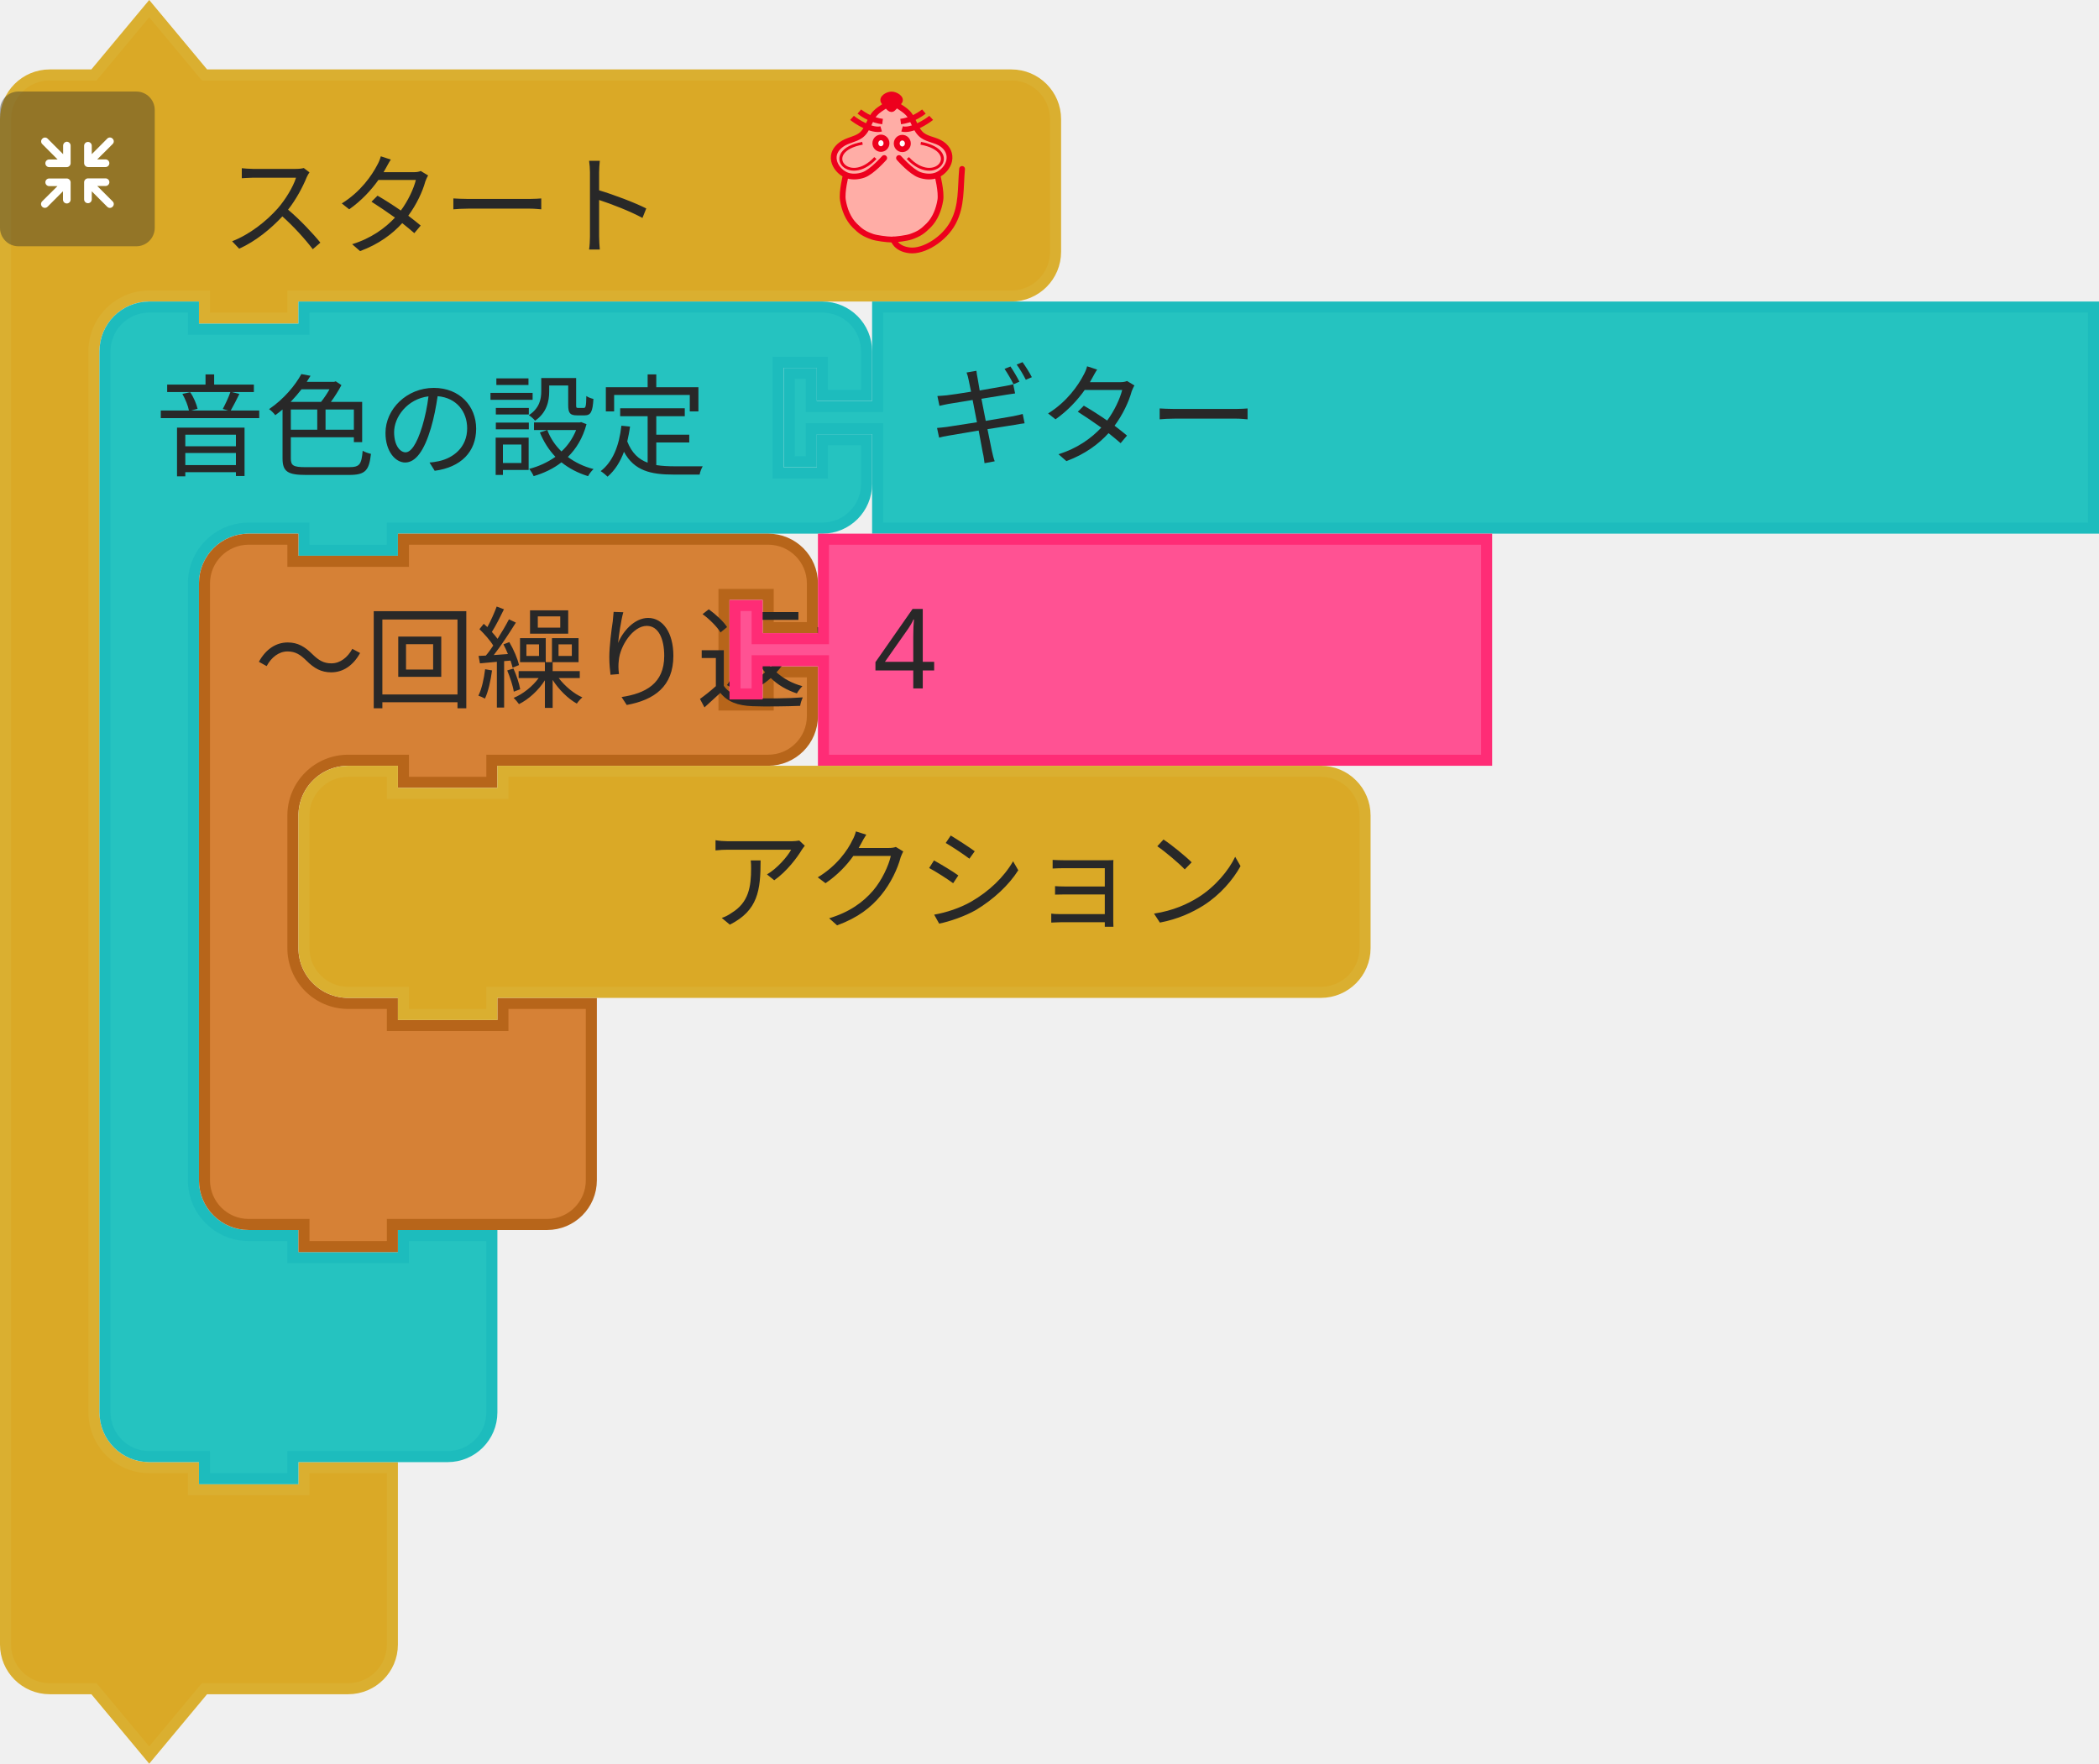
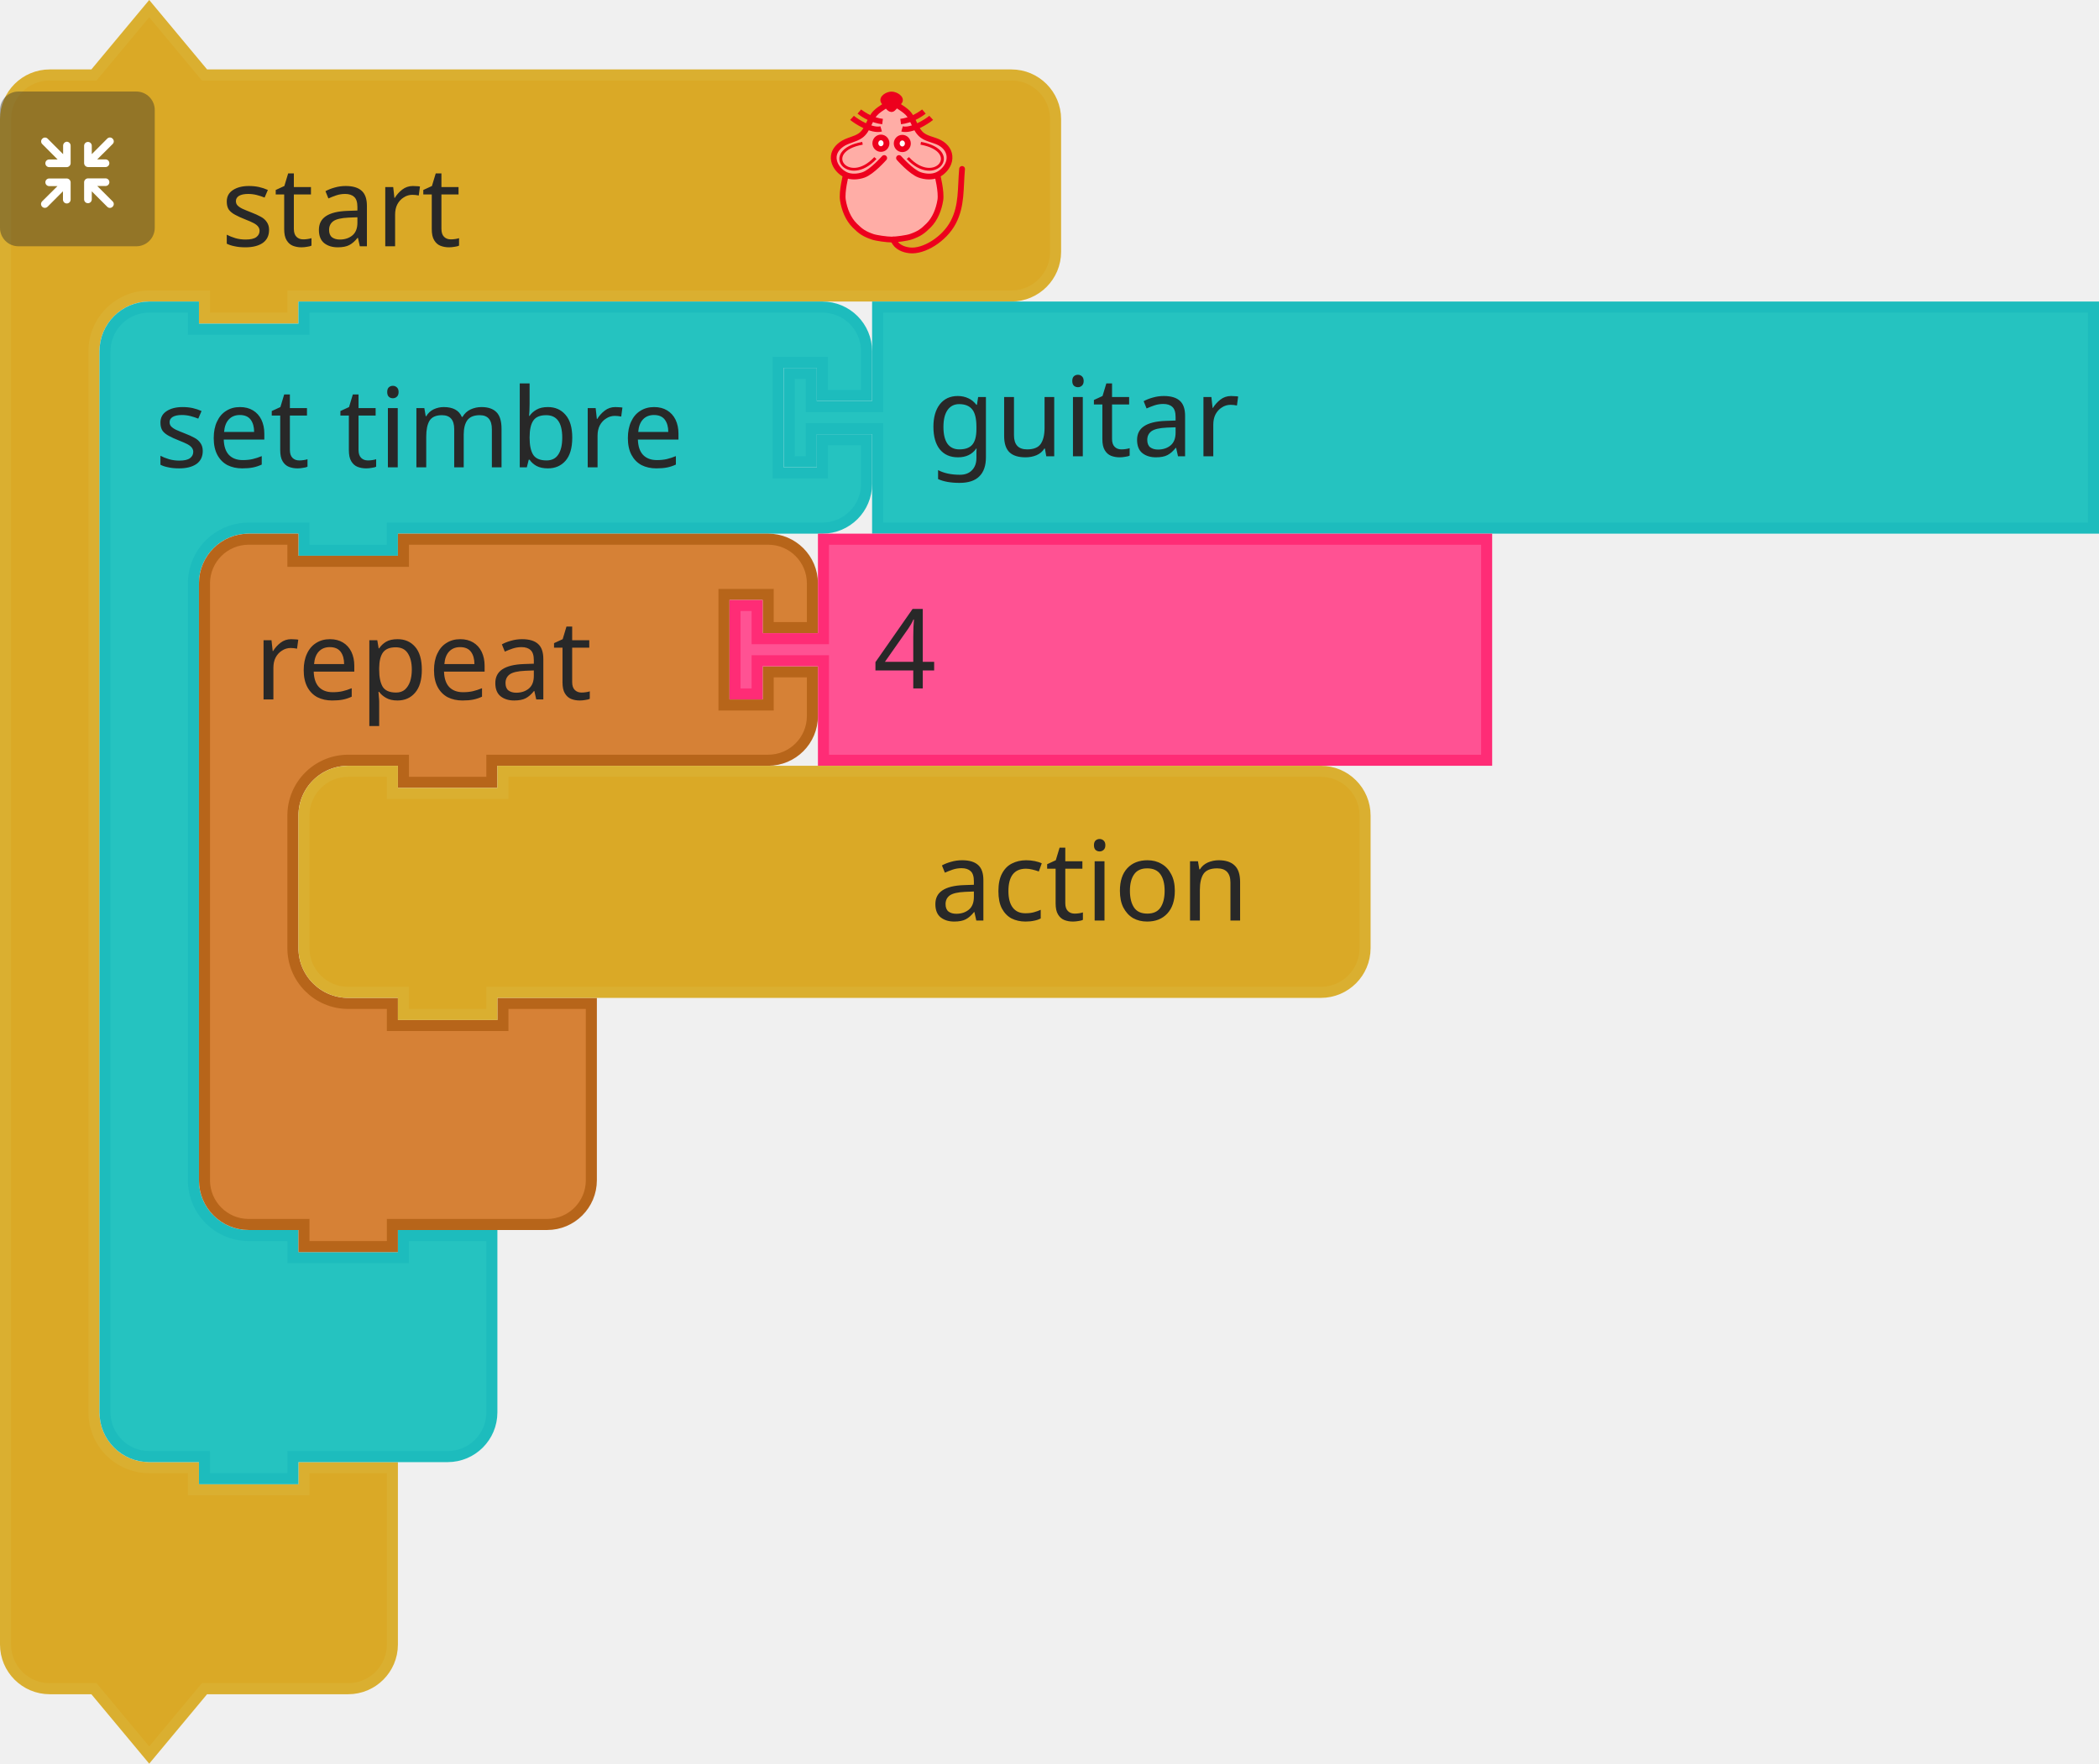
- <svg xmlns="http://www.w3.org/2000/svg" id="svg2831" version="1.1" viewBox="0 0 75.367 63.326" height="63.326mm" width="75.367mm">
+ <svg xmlns="http://www.w3.org/2000/svg" width="75.367mm" height="63.326mm" viewBox="0 0 75.367 63.326" version="1.1" id="svg2831">
  <defs id="defs2825" />
-   <g transform="translate(72.45736,-114.9024)" id="layer1">
-     <g id="g2602" transform="matrix(0.2645833,0,0,0.2645833,-241.7907,88.55558)">
-       <g id="g48">
-         <g transform="translate(640,100)" id="g10">
-           <g transform="scale(1.5)" id="g8">
-             <path d="m 0.5,14.5 v -4 a 4,4 90 0 1 4,-4 h 4 l 5,-6 5,6 h 9 60 4 a 4,4 90 0 1 4,4 v 4 4 4 a 4,4 90 0 1 -4,4 h -4 -60 -1 v 2 h -8 v -2 h -1 -4 a 5,5 90 0 0 -5,5 v 4 4 84 4 a 5,5 90 0 0 5,5 h 4 v 2 h 10 v -2 h 8 v 6 6 4 a 4,4 90 0 1 -4,4 h -4 -9 l -5,6 -5,-6 h -4 a 4,4 90 0 1 -4,-4 v -4 z" style="fill:#daa926;fill-opacity:1;stroke:#daaf30;stroke-width:1;stroke-linecap:round;stroke-opacity:1" id="path2" />
-             <text style="font-size:10px;font-family:sans-serif;text-anchor:start;fill:#282828" id="text6">
-               <tspan x="20" y="22" id="tspan4">スタート</tspan>
-             </text>
-           </g>
+   <g transform="translate(-9.811091,76.47442)" id="g5341">
+     <g transform="matrix(0.2645833,0,0,0.2645833,-159.5222,-102.8212)" id="g48-7">
+       <g transform="translate(640,100)" id="g10-7">
+         <g transform="scale(1.5)" id="g8-1">
+           <path d="m 0.5,14.5 v -4 a 4,4 90 0 1 4,-4 h 4 l 5,-6 5,6 h 9 60 4 a 4,4 90 0 1 4,4 v 4 4 4 a 4,4 90 0 1 -4,4 h -4 -60 -1 v 2 h -8 v -2 h -1 -4 a 5,5 90 0 0 -5,5 v 4 4 84 4 a 5,5 90 0 0 5,5 h 4 v 2 h 10 v -2 h 8 v 6 6 4 a 4,4 90 0 1 -4,4 h -4 -9 l -5,6 -5,-6 h -4 a 4,4 90 0 1 -4,-4 v -4 z" style="fill:#daa926;fill-opacity:1;stroke:#daaf30;stroke-width:1;stroke-linecap:round;stroke-opacity:1" id="path2-1" />
+           <text style="font-size:10px;font-family:sans-serif;text-anchor:start;fill:#282828" id="text6-5">
+             <tspan x="20" y="22" id="tspan4-9">start</tspan>
+           </text>
        </g>
-         <g transform="matrix(0.5,0,0,0.5,640,112)" id="g26">
-           <g style="isolation:isolate" id="g24">
-             <g id="レイヤー_2" data-name="レイヤー 2">
-               <g id="Icon">
-                 <rect width="42" height="42" rx="5" ry="5" style="opacity:0.4;mix-blend-mode:multiply;fill:#292929" id="rect12" x="0" y="0" />
-                 <path d="m 30.56,29.8 -4.17,-4.16 h 2.26 a 1.035,1.035 0 1 0 0,-2.07 h -4.71 a 1.08,1.08 0 0 0 -1.11,1 v 0 c 0,0 0,0 0,0.06 v 4.64 0 a 1.04,1.04 0 1 0 2.08,0 v -2.19 l 4.19,4.19 a 1,1 0 0 0 1.46,0 1,1 0 0 0 0,-1.47 z" style="fill:#ffffff" id="path14" />
-                 <path d="m 19.17,24.6 a 1.08,1.08 0 0 0 -1.11,-1 h -4.71 a 1.035,1.035 0 1 0 0,2.07 h 2.25 l -4.16,4.13 a 1.039,1.039 0 0 0 1.47,1.47 l 4.18,-4.19 v 2.26 a 1.04,1.04 0 1 0 2.08,0 V 24.7 c 0,0 0,0 0,-0.06 a 0.08,0.08 0 0 1 0,-0.04 z" style="fill:#ffffff" id="path16" />
-                 <path d="m 23.94,20.5 h 4.7 a 1.04,1.04 0 1 0 0,-2.08 h -2.25 l 4.17,-4.16 a 1,1 0 0 0 0,-1.47 1,1 0 0 0 -1.46,0 L 24.91,17 v -2.28 a 1.04,1.04 0 1 0 -2.08,0 v 4.64 a 0.43,0.43 0 0 0 0,0.05 v 0.05 a 1.09,1.09 0 0 0 1.11,1.04 z" style="fill:#ffffff" id="path18" />
-                 <path d="m 18.13,13.62 a 1.08,1.08 0 0 0 -1,1.09 V 17 l -4.18,-4.19 a 1,1 0 0 0 -1.47,0 1,1 0 0 0 0,1.46 l 4.16,4.17 h -2.29 a 1.04,1.04 0 1 0 0,2.08 h 4.71 a 1.09,1.09 0 0 0 1.11,-1 c 0,0 0,0 0,-0.06 v -4.75 a 1.07,1.07 0 0 0 -1.04,-1.09 z" style="fill:#ffffff" id="path20" />
-               </g>
+       </g>
+       <g transform="matrix(0.5,0,0,0.5,640,112)" id="g26-7">
+         <g style="isolation:isolate" id="g24-7">
+           <g id="レイヤー_2-6" data-name="レイヤー 2">
+             <g id="Icon-7">
+               <rect y="0" x="0" width="42" height="42" rx="5" ry="5" style="opacity:0.4;mix-blend-mode:multiply;fill:#292929" id="rect12-3" />
+               <path d="m 30.56,29.8 -4.17,-4.16 h 2.26 a 1.035,1.035 0 1 0 0,-2.07 h -4.71 a 1.08,1.08 0 0 0 -1.11,1 v 0 c 0,0 0,0 0,0.06 v 4.64 0 a 1.04,1.04 0 1 0 2.08,0 v -2.19 l 4.19,4.19 a 1,1 0 0 0 1.46,0 1,1 0 0 0 0,-1.47 z" style="fill:#ffffff" id="path14-6" />
+               <path d="m 19.17,24.6 a 1.08,1.08 0 0 0 -1.11,-1 h -4.71 a 1.035,1.035 0 1 0 0,2.07 h 2.25 l -4.16,4.13 a 1.039,1.039 0 0 0 1.47,1.47 l 4.18,-4.19 v 2.26 a 1.04,1.04 0 1 0 2.08,0 V 24.7 c 0,0 0,0 0,-0.06 a 0.08,0.08 0 0 1 0,-0.04 z" style="fill:#ffffff" id="path16-5" />
+               <path d="m 23.94,20.5 h 4.7 a 1.04,1.04 0 1 0 0,-2.08 h -2.25 l 4.17,-4.16 a 1,1 0 0 0 0,-1.47 1,1 0 0 0 -1.46,0 L 24.91,17 v -2.28 a 1.04,1.04 0 1 0 -2.08,0 v 4.64 a 0.43,0.43 0 0 0 0,0.05 v 0.05 a 1.09,1.09 0 0 0 1.11,1.04 z" style="fill:#ffffff" id="path18-6" />
+               <path d="m 18.13,13.62 a 1.08,1.08 0 0 0 -1,1.09 V 17 l -4.18,-4.19 a 1,1 0 0 0 -1.47,0 1,1 0 0 0 0,1.46 l 4.16,4.17 h -2.29 a 1.04,1.04 0 1 0 0,2.08 h 4.71 a 1.09,1.09 0 0 0 1.11,-1 c 0,0 0,0 0,-0.06 v -4.75 a 1.07,1.07 0 0 0 -1.04,-1.09 z" style="fill:#ffffff" id="path20-3" />
            </g>
          </g>
        </g>
-         <g transform="matrix(0.4,0,0,0.4,750,112)" id="g46">
-           <g transform="translate(-3.188483,0.1254822)" style="fill:#ffada6;stroke:#ed001d;stroke-width:2;stroke-miterlimit:4;stroke-dasharray:none" id="g3586">
-             <path style="fill:#ffada6;stroke:none;stroke-width:1px;stroke-linecap:butt;stroke-linejoin:miter;stroke-opacity:1" id="path4725" d="m 31.188,5.875 c 0,0 -1.255,-1 -2,-1 -1.491,0 -2.946,0.946 -4,2 -1.581,1.581 -1.693,4.186 -3,6 -0.827,1.147 -1.853,2.173 -3,3 -1.814,1.307 -4.419,1.419 -6,3 -1.054,1.054 -2,2.509 -2,4 0,1.491 1.177,3.54 2,4 2.595,1.45 0.837,0.649 2,2 0,0 -1.04,3.301 -1,5 0.065,2.748 2,7 2,8 0,1 3.622,4.469 6,6 2.395,1.542 5.324,2.059 8.165,2.258 3.066,0.215 5.976,-0.356 8.67,-1.835 1.653,-0.907 3.02,-1.925 4.165,-3.423 1.631,-2.136 3.31,-4.403 4,-7 0.428,-1.611 0.204,-3.346 0,-5 -0.168,-1.364 -1.272,-2.653 -1,-4 0.33,-1.634 2.32,-2.478 3,-4 0.694,-1.552 1.688,-3.446 1,-5 -0.786,-1.777 -3.358,-1.961 -5,-3 -1.016,-0.643 -2.106,-1.197 -3,-2 -1.936,-1.74 -3.442,-3.914 -5,-6 -0.719,-0.963 -1.045,-2.27 -2,-3 -0.838,-0.64 -1.974,-1.242 -3,-1 -0.459,0.108 -1,1 -1,1" />
-             <path d="m 46.21,28.157 c 0,0 1.464,5.739 1.001,8.584 -0.503,3.094 -1.734,6.32 -4.004,8.584 -2.062,2.056 -3.207,2.828 -6.007,3.815 -1.29,0.455 -4.974,0.954 -6.514,0.954 -1.541,0 -5.224,-0.499 -6.514,-0.954 -2.799,-0.987 -3.945,-1.759 -6.007,-3.815 -2.271,-2.264 -3.501,-5.49 -4.004,-8.584 -0.463,-2.845 1.001,-8.584 1.001,-8.584 M 28.176,22.434 c 0,0 -4.122,4.706 -7.008,5.723 -1.878,0.662 -4.202,0.826 -6.007,0 -1.926,-0.882 -3.584,-2.773 -4.004,-4.769 -0.478,-2.269 0.559,-4.124 2.47,-5.529 2.067,-1.52 4.598,-1.663 6.539,-3.055 2.515,-1.804 2.912,-5.39 5.005,-7.63 1.421,-1.521 5.513,-3.815 5.513,-3.815 0,0 4.092,2.294 5.513,3.815 2.093,2.24 2.49,5.826 5.005,7.63 1.941,1.392 4.539,1.466 6.606,2.927 1.937,1.37 2.882,3.387 2.404,5.656 -0.421,1.996 -2.079,3.887 -4.004,4.769 -1.805,0.826 -4.129,0.662 -6.007,0 -2.885,-1.017 -7.008,-5.723 -7.008,-5.723" id="path4505-6" style="fill:none;stroke:#ed001d;stroke-width:1.954;stroke-linecap:round;stroke-linejoin:miter;stroke-miterlimit:4;stroke-dasharray:none;stroke-opacity:1" />
-             <g id="g4565" transform="matrix(1.001084,0,0,0.9537592,57.40195,5.386365)" style="fill:none;stroke:#ed001d;stroke-opacity:1">
-               <g id="g4553" transform="translate(0,-1)" style="fill:none;stroke:#ed001d;stroke-opacity:1">
-                 <path d="M -30.228,8.514 C -33.423,9.403 -38.624,5.875 -40.103,4.586" id="path3411-7" style="fill:none;fill-rule:evenodd;stroke:#ed001d;stroke-width:1.932;stroke-linecap:butt;stroke-linejoin:miter;stroke-miterlimit:4;stroke-dasharray:none;stroke-opacity:1" />
-                 <path d="M -29.76,5.905 C -33.101,5.474 -35.931,3.736 -37.634,2.342" id="path3413-5" style="fill:none;fill-rule:evenodd;stroke:#ed001d;stroke-width:1.932;stroke-linecap:butt;stroke-linejoin:miter;stroke-miterlimit:4;stroke-dasharray:none;stroke-opacity:1" />
-               </g>
-               <g id="g4557" style="fill:none;stroke:#ed001d;stroke-opacity:1">
-                 <path d="m -23.146,7.514 c 3.195,0.889 8.396,-2.64 9.874,-3.929" id="path3411-3" style="fill:none;fill-rule:evenodd;stroke:#ed001d;stroke-width:1.932;stroke-linecap:butt;stroke-linejoin:miter;stroke-miterlimit:4;stroke-dasharray:none;stroke-opacity:1" />
-                 <path d="m -23.614,4.905 c 3.341,-0.431 6.171,-2.168 7.873,-3.563" id="path3413-56" style="fill:none;fill-rule:evenodd;stroke:#ed001d;stroke-width:1.932;stroke-linecap:butt;stroke-linejoin:miter;stroke-miterlimit:4;stroke-dasharray:none;stroke-opacity:1" />
-               </g>
+       </g>
+       <g transform="matrix(0.4,0,0,0.4,750,112)" id="g46-9">
+         <g transform="translate(-3.188483,0.1254822)" style="fill:#ffada6;stroke:#ed001d;stroke-width:2;stroke-miterlimit:4;stroke-dasharray:none" id="g3586-4">
+           <path style="fill:#ffada6;stroke:none;stroke-width:1px;stroke-linecap:butt;stroke-linejoin:miter;stroke-opacity:1" id="path4725-8" d="m 31.188,5.875 c 0,0 -1.255,-1 -2,-1 -1.491,0 -2.946,0.946 -4,2 -1.581,1.581 -1.693,4.186 -3,6 -0.827,1.147 -1.853,2.173 -3,3 -1.814,1.307 -4.419,1.419 -6,3 -1.054,1.054 -2,2.509 -2,4 0,1.491 1.177,3.54 2,4 2.595,1.45 0.837,0.649 2,2 0,0 -1.04,3.301 -1,5 0.065,2.748 2,7 2,8 0,1 3.622,4.469 6,6 2.395,1.542 5.324,2.059 8.165,2.258 3.066,0.215 5.976,-0.356 8.67,-1.835 1.653,-0.907 3.02,-1.925 4.165,-3.423 1.631,-2.136 3.31,-4.403 4,-7 0.428,-1.611 0.204,-3.346 0,-5 -0.168,-1.364 -1.272,-2.653 -1,-4 0.33,-1.634 2.32,-2.478 3,-4 0.694,-1.552 1.688,-3.446 1,-5 -0.786,-1.777 -3.358,-1.961 -5,-3 -1.016,-0.643 -2.106,-1.197 -3,-2 -1.936,-1.74 -3.442,-3.914 -5,-6 -0.719,-0.963 -1.045,-2.27 -2,-3 -0.838,-0.64 -1.974,-1.242 -3,-1 -0.459,0.108 -1,1 -1,1" />
+           <path d="m 46.21,28.157 c 0,0 1.464,5.739 1.001,8.584 -0.503,3.094 -1.734,6.32 -4.004,8.584 -2.062,2.056 -3.207,2.828 -6.007,3.815 -1.29,0.455 -4.974,0.954 -6.514,0.954 -1.541,0 -5.224,-0.499 -6.514,-0.954 -2.799,-0.987 -3.945,-1.759 -6.007,-3.815 -2.271,-2.264 -3.501,-5.49 -4.004,-8.584 -0.463,-2.845 1.001,-8.584 1.001,-8.584 M 28.176,22.434 c 0,0 -4.122,4.706 -7.008,5.723 -1.878,0.662 -4.202,0.826 -6.007,0 -1.926,-0.882 -3.584,-2.773 -4.004,-4.769 -0.478,-2.269 0.559,-4.124 2.47,-5.529 2.067,-1.52 4.598,-1.663 6.539,-3.055 2.515,-1.804 2.912,-5.39 5.005,-7.63 1.421,-1.521 5.513,-3.815 5.513,-3.815 0,0 4.092,2.294 5.513,3.815 2.093,2.24 2.49,5.826 5.005,7.63 1.941,1.392 4.539,1.466 6.606,2.927 1.937,1.37 2.882,3.387 2.404,5.656 -0.421,1.996 -2.079,3.887 -4.004,4.769 -1.805,0.826 -4.129,0.662 -6.007,0 -2.885,-1.017 -7.008,-5.723 -7.008,-5.723" id="path4505-6-1" style="fill:none;stroke:#ed001d;stroke-width:1.954;stroke-linecap:round;stroke-linejoin:miter;stroke-miterlimit:4;stroke-dasharray:none;stroke-opacity:1" />
+           <g id="g4565-2" transform="matrix(1.001084,0,0,0.9537592,57.40195,5.386365)" style="fill:none;stroke:#ed001d;stroke-opacity:1">
+             <g id="g4553-9" transform="translate(0,-1)" style="fill:none;stroke:#ed001d;stroke-opacity:1">
+               <path d="M -30.228,8.514 C -33.423,9.403 -38.624,5.875 -40.103,4.586" id="path3411-7-3" style="fill:none;fill-rule:evenodd;stroke:#ed001d;stroke-width:1.932;stroke-linecap:butt;stroke-linejoin:miter;stroke-miterlimit:4;stroke-dasharray:none;stroke-opacity:1" />
+               <path d="M -29.76,5.905 C -33.101,5.474 -35.931,3.736 -37.634,2.342" id="path3413-5-9" style="fill:none;fill-rule:evenodd;stroke:#ed001d;stroke-width:1.932;stroke-linecap:butt;stroke-linejoin:miter;stroke-miterlimit:4;stroke-dasharray:none;stroke-opacity:1" />
            </g>
-             <g id="g4636" transform="matrix(1.001084,0,0,0.9537592,57.9306,3.478847)" style="fill:#ffffff;fill-opacity:0.941;stroke:#ed001d;stroke-opacity:1">
-               <ellipse cx="-30.837" cy="14.613" id="circle3409-2" rx="1.885" ry="2.067" style="fill:#ffffff;fill-opacity:0.941;fill-rule:evenodd;stroke:#ed001d;stroke-width:2;stroke-linecap:butt;stroke-linejoin:miter;stroke-miterlimit:4;stroke-dasharray:none;stroke-opacity:1" />
-               <ellipse cx="-23.593" cy="14.699" id="ellipse4229-9" rx="1.885" ry="2.067" style="fill:#ffffff;fill-opacity:0.941;fill-rule:evenodd;stroke:#ed001d;stroke-width:2;stroke-linecap:butt;stroke-linejoin:miter;stroke-miterlimit:4;stroke-dasharray:none;stroke-opacity:1" />
+             <g id="g4557-0" style="fill:none;stroke:#ed001d;stroke-opacity:1">
+               <path d="m -23.146,7.514 c 3.195,0.889 8.396,-2.64 9.874,-3.929" id="path3411-3-8" style="fill:none;fill-rule:evenodd;stroke:#ed001d;stroke-width:1.932;stroke-linecap:butt;stroke-linejoin:miter;stroke-miterlimit:4;stroke-dasharray:none;stroke-opacity:1" />
+               <path d="m -23.614,4.905 c 3.341,-0.431 6.171,-2.168 7.873,-3.563" id="path3413-56-8" style="fill:none;fill-rule:evenodd;stroke:#ed001d;stroke-width:1.932;stroke-linecap:butt;stroke-linejoin:miter;stroke-miterlimit:4;stroke-dasharray:none;stroke-opacity:1" />
            </g>
-             <g id="g4632" transform="matrix(1.001084,0,0,0.9537592,58.02711,3.478847)" style="fill:none;stroke:#ed001d;stroke-opacity:1">
-               <path d="m -37.187,14.625 c -14.34,2.75 -4.81,15.672 4.375,5.25" id="path4303-1" style="fill:none;fill-rule:evenodd;stroke:#ed001d;stroke-width:1px;stroke-linecap:butt;stroke-linejoin:miter;stroke-miterlimit:4;stroke-dasharray:none;stroke-opacity:1" />
-               <path d="m -17.437,14.625 c 14.34,2.75 4.81,15.672 -4.375,5.25" id="path4303-1-2" style="fill:none;fill-rule:evenodd;stroke:#ed001d;stroke-width:1px;stroke-linecap:butt;stroke-linejoin:miter;stroke-miterlimit:4;stroke-dasharray:none;stroke-opacity:1" />
-             </g>
-             <path d="m 33.128,3.359 c -1.385,1.314 -1.986,2.379 -2.46,2.379 -0.663,0 -1.273,-1.065 -2.46,-2.379 -0.973,-1.077 1.101,-2.379 2.46,-2.379 1.359,0 3.533,1.361 2.46,2.379 z" id="path4227-7" style="fill:#ed001d;fill-opacity:1;fill-rule:evenodd;stroke:#ed001d;stroke-width:2.164;stroke-linecap:butt;stroke-linejoin:miter;stroke-miterlimit:4;stroke-dasharray:none;stroke-opacity:1" />
-             <path style="fill:none;stroke:#ed001d;stroke-width:1.954;stroke-linecap:round;stroke-linejoin:miter;stroke-miterlimit:4;stroke-dasharray:none;stroke-opacity:1" id="path4653" d="m 31.302,50.086 c 0,0 0.723,3.124 5.5,3.67 4.777,0.546 11.785,-3.779 14.788,-9.501 3.003,-5.723 2.403,-11.491 3.003,-18.121" />
          </g>
+           <g id="g4636-5" transform="matrix(1.001084,0,0,0.9537592,57.9306,3.478847)" style="fill:#ffffff;fill-opacity:0.941;stroke:#ed001d;stroke-opacity:1">
+             <ellipse cx="-30.837" cy="14.613" id="circle3409-2-0" rx="1.885" ry="2.067" style="fill:#ffffff;fill-opacity:0.941;fill-rule:evenodd;stroke:#ed001d;stroke-width:2;stroke-linecap:butt;stroke-linejoin:miter;stroke-miterlimit:4;stroke-dasharray:none;stroke-opacity:1" />
+             <ellipse cx="-23.593" cy="14.699" id="ellipse4229-9-9" rx="1.885" ry="2.067" style="fill:#ffffff;fill-opacity:0.941;fill-rule:evenodd;stroke:#ed001d;stroke-width:2;stroke-linecap:butt;stroke-linejoin:miter;stroke-miterlimit:4;stroke-dasharray:none;stroke-opacity:1" />
+           </g>
+           <g id="g4632-6" transform="matrix(1.001084,0,0,0.9537592,58.02711,3.478847)" style="fill:none;stroke:#ed001d;stroke-opacity:1">
+             <path d="m -37.187,14.625 c -14.34,2.75 -4.81,15.672 4.375,5.25" id="path4303-1-3" style="fill:none;fill-rule:evenodd;stroke:#ed001d;stroke-width:1px;stroke-linecap:butt;stroke-linejoin:miter;stroke-miterlimit:4;stroke-dasharray:none;stroke-opacity:1" />
+             <path d="m -17.437,14.625 c 14.34,2.75 4.81,15.672 -4.375,5.25" id="path4303-1-2-8" style="fill:none;fill-rule:evenodd;stroke:#ed001d;stroke-width:1px;stroke-linecap:butt;stroke-linejoin:miter;stroke-miterlimit:4;stroke-dasharray:none;stroke-opacity:1" />
+           </g>
+           <path d="m 33.128,3.359 c -1.385,1.314 -1.986,2.379 -2.46,2.379 -0.663,0 -1.273,-1.065 -2.46,-2.379 -0.973,-1.077 1.101,-2.379 2.46,-2.379 1.359,0 3.533,1.361 2.46,2.379 z" id="path4227-7-5" style="fill:#ed001d;fill-opacity:1;fill-rule:evenodd;stroke:#ed001d;stroke-width:2.164;stroke-linecap:butt;stroke-linejoin:miter;stroke-miterlimit:4;stroke-dasharray:none;stroke-opacity:1" />
+           <path style="fill:none;stroke:#ed001d;stroke-width:1.954;stroke-linecap:round;stroke-linejoin:miter;stroke-miterlimit:4;stroke-dasharray:none;stroke-opacity:1" id="path4653-6" d="m 31.302,50.086 c 0,0 0.723,3.124 5.5,3.67 4.777,0.546 11.785,-3.779 14.788,-9.501 3.003,-5.723 2.403,-11.491 3.003,-18.121" />
        </g>
      </g>
-       <g transform="translate(653.5,140.5)" id="g62">
-         <g transform="scale(1.5)" id="g60">
-           <path d="m 0.5,8.5 v -4 a 4,4 90 0 1 4,-4 h 4 v 2 h 10 v -2 h 9 33.901 4 a 4,4 90 0 1 4,4 v 4 h -4 v -3 h -4 v 10 h 4 v -3 h 4 v 4 a 4,4 90 0 1 -4,4 h -4 H 27.5 h -1 v 2 h -8 v -2 h -1 -4 a 5,5 90 0 0 -5,5 v 4 4 42 4 a 5,5 90 0 0 5,5 h 4 v 2 h 10 v -2 h 8 v 6 6 4 a 4,4 90 0 1 -4,4 h -4 -9 -1 v 2 h -8 v -2 h -1 -4 a 4,4 90 0 1 -4,-4 v -4 z" style="fill:#25c3c0;fill-opacity:1;stroke:#1dbcbd;stroke-width:1;stroke-linecap:round;stroke-opacity:1" id="path50" />
-           <text style="font-size:10px;font-family:sans-serif;text-anchor:start;fill:#282828" id="text54">
-             <tspan x="5" y="15" id="tspan52">音色の設定</tspan>
-           </text>
-           <text style="font-size:6.667px;font-family:sans-serif;text-anchor:end;fill:#282828" id="text58">
-             <tspan x="59" y="12" id="tspan56" />
-           </text>
-         </g>
+     </g>
+     <g transform="matrix(0.2645833,0,0,0.2645833,13.38296,-65.64726)" id="g62-1">
+       <g transform="scale(1.5)" id="g60-1">
+         <path d="m 0.5,8.5 v -4 a 4,4 90 0 1 4,-4 h 4 v 2 h 10 v -2 h 9 33.901 4 a 4,4 90 0 1 4,4 v 4 h -4 v -3 h -4 v 10 h 4 v -3 h 4 v 4 a 4,4 90 0 1 -4,4 h -4 H 27.5 h -1 v 2 h -8 v -2 h -1 -4 a 5,5 90 0 0 -5,5 v 4 4 42 4 a 5,5 90 0 0 5,5 h 4 v 2 h 10 v -2 h 8 v 6 6 4 a 4,4 90 0 1 -4,4 h -4 -9 -1 v 2 h -8 v -2 h -1 -4 a 4,4 90 0 1 -4,-4 v -4 z" style="fill:#25c3c0;fill-opacity:1;stroke:#1dbcbd;stroke-width:1;stroke-linecap:round;stroke-opacity:1" id="path50-5" />
+         <text style="font-size:10px;font-family:sans-serif;text-anchor:start;fill:#282828" id="text54-9">
+           <tspan x="5" y="15" id="tspan52-8">set timbre</tspan>
+         </text>
+         <text style="font-size:6.667px;font-family:sans-serif;text-anchor:end;fill:#282828" id="text58-4">
+           <tspan x="59" y="12" id="tspan56-8" />
+         </text>
      </g>
-       <g transform="translate(746.352,140.5)" id="g72">
-         <g transform="scale(1.5)" id="g70">
-           <path d="m 8.5,0.5 h 110 v 20 H 8.5 v -8 -1 h -6 v 3 h -2 v -8 h 2 v 3 h 6 v -1 z" style="fill:#25c3c0;fill-opacity:1;stroke:#1dbcbd;stroke-width:1;stroke-linecap:round;stroke-opacity:1" id="path64" />
-           <text style="font-size:10px;font-family:sans-serif;text-anchor:start;fill:#282828" id="text68">
-             <tspan x="13" y="14" id="tspan66">ギター</tspan>
-           </text>
-         </g>
+     </g>
+     <g transform="matrix(0.2645833,0,0,0.2645833,37.95007,-65.64726)" id="g72-1">
+       <g transform="scale(1.5)" id="g70-0">
+         <path d="m 8.5,0.5 h 110 v 20 H 8.5 v -8 -1 h -6 v 3 h -2 v -8 h 2 v 3 h 6 v -1 z" style="fill:#25c3c0;fill-opacity:1;stroke:#1dbcbd;stroke-width:1;stroke-linecap:round;stroke-opacity:1" id="path64-3" />
+         <text style="font-size:10px;font-family:sans-serif;text-anchor:start;fill:#282828" id="text68-0">
+           <tspan x="13" y="14" id="tspan66-4">guitar</tspan>
+         </text>
      </g>
-       <g transform="translate(667,172)" id="g446">
-         <g transform="scale(1.5)" id="g444">
-           <path d="m 0.5,8.5 v -4 a 4,4 90 0 1 4,-4 h 4 v 2 h 10 v -2 h 9 20 4 a 4,4 90 0 1 4,4 v 4 h -4 v -3 h -4 v 10 h 4 v -3 h 4 v 4 a 4,4 90 0 1 -4,4 h -4 -20 -1 v 2 h -8 v -2 h -1 -4 a 5,5 90 0 0 -5,5 v 4 4 4 a 5,5 90 0 0 5,5 h 4 v 2 h 10 v -2 h 8 v 6 6 4 a 4,4 90 0 1 -4,4 h -4 -9 -1 v 2 h -8 v -2 h -1 -4 a 4,4 90 0 1 -4,-4 v -4 z" style="fill:#d68136;fill-opacity:1;stroke:#b7651a;stroke-width:1;stroke-linecap:round;stroke-opacity:1" id="path434" />
-           <text style="font-size:10px;font-family:sans-serif;text-anchor:start;fill:#282828" id="text438">
-             <tspan x="5" y="15" id="tspan436">～回繰り返す</tspan>
-           </text>
-           <text style="font-size:6.667px;font-family:sans-serif;text-anchor:end;fill:#282828" id="text442">
-             <tspan x="45" y="12" id="tspan440" />
-           </text>
-         </g>
+     </g>
+     <g transform="matrix(0.2645833,0,0,0.2645833,16.95484,-57.31289)" id="g446-4">
+       <g transform="scale(1.5)" id="g444-4">
+         <path d="m 0.5,8.5 v -4 a 4,4 90 0 1 4,-4 h 4 v 2 h 10 v -2 h 9 20 4 a 4,4 90 0 1 4,4 v 4 h -4 v -3 h -4 v 10 h 4 v -3 h 4 v 4 a 4,4 90 0 1 -4,4 h -4 -20 -1 v 2 h -8 v -2 h -1 -4 a 5,5 90 0 0 -5,5 v 4 4 4 a 5,5 90 0 0 5,5 h 4 v 2 h 10 v -2 h 8 v 6 6 4 a 4,4 90 0 1 -4,4 h -4 -9 -1 v 2 h -8 v -2 h -1 -4 a 4,4 90 0 1 -4,-4 v -4 z" style="fill:#d68136;fill-opacity:1;stroke:#b7651a;stroke-width:1;stroke-linecap:round;stroke-opacity:1" id="path434-4" />
+         <text style="font-size:10px;font-family:sans-serif;text-anchor:start;fill:#282828" id="text438-7">
+           <tspan x="5" y="15" id="tspan436-6">repeat</tspan>
+         </text>
+         <text style="font-size:6.667px;font-family:sans-serif;text-anchor:end;fill:#282828" id="text442-3">
+           <tspan x="45" y="12" id="tspan440-1" />
+         </text>
      </g>
-       <g transform="translate(739,172)" id="g456">
-         <g transform="scale(1.5)" id="g454">
-           <path d="m 8.5,0.5 h 60 v 20 h -60 v -8 -1 h -6 v 3 h -2 v -8 h 2 v 3 h 6 v -1 z" style="fill:#ff5293;fill-opacity:1;stroke:#ff2c76;stroke-width:1;stroke-linecap:round;stroke-opacity:1" id="path448" />
-           <text style="font-size:10px;font-family:sans-serif;text-anchor:start;fill:#282828" id="text452">
-             <tspan x="13" y="14" id="tspan450">4</tspan>
-           </text>
-         </g>
+     </g>
+     <g transform="matrix(0.2645833,0,0,0.2645833,36.00484,-57.31289)" id="g456-7">
+       <g transform="scale(1.5)" id="g454-5">
+         <path d="m 8.5,0.5 h 60 v 20 h -60 v -8 -1 h -6 v 3 h -2 v -8 h 2 v 3 h 6 v -1 z" style="fill:#ff5293;fill-opacity:1;stroke:#ff2c76;stroke-width:1;stroke-linecap:round;stroke-opacity:1" id="path448-9" />
+         <text style="font-size:10px;font-family:sans-serif;text-anchor:start;fill:#282828" id="text452-6">
+           <tspan x="13" y="14" id="tspan450-2">4</tspan>
+         </text>
      </g>
-       <g transform="translate(680.5,203.5)" id="g562">
-         <g transform="scale(1.5)" id="g560">
-           <path d="m 0.5,8.5 v -4 a 4,4 90 0 1 4,-4 h 4 v 2 h 10 v -2 h 70 4 a 4,4 90 0 1 4,4 v 4 4 4 a 4,4 90 0 1 -4,4 h -4 -70 -1 v 2 h -8 v -2 h -1 -4 a 4,4 90 0 1 -4,-4 v -4 z" style="fill:#daa926;fill-opacity:1;stroke:#daaf30;stroke-width:1;stroke-linecap:round;stroke-opacity:1" id="path554" />
-           <text style="font-size:10px;font-family:sans-serif;text-anchor:end;fill:#282828" id="text558">
-             <tspan x="86" y="14" id="tspan556">アクション</tspan>
-           </text>
-         </g>
+     </g>
+     <g transform="matrix(0.2645833,0,0,0.2645833,20.52671,-48.97851)" id="g562-1">
+       <g transform="scale(1.5)" id="g560-7">
+         <path d="m 0.5,8.5 v -4 a 4,4 90 0 1 4,-4 h 4 v 2 h 10 v -2 h 70 4 a 4,4 90 0 1 4,4 v 4 4 4 a 4,4 90 0 1 -4,4 h -4 -70 -1 v 2 h -8 v -2 h -1 -4 a 4,4 90 0 1 -4,-4 v -4 z" style="fill:#daa926;fill-opacity:1;stroke:#daaf30;stroke-width:1;stroke-linecap:round;stroke-opacity:1" id="path554-8" />
+         <text style="font-size:10px;font-family:sans-serif;text-anchor:end;fill:#282828" id="text558-5">
+           <tspan x="86" y="14" id="tspan556-7">action</tspan>
+         </text>
      </g>
    </g>
  </g>
</svg>
